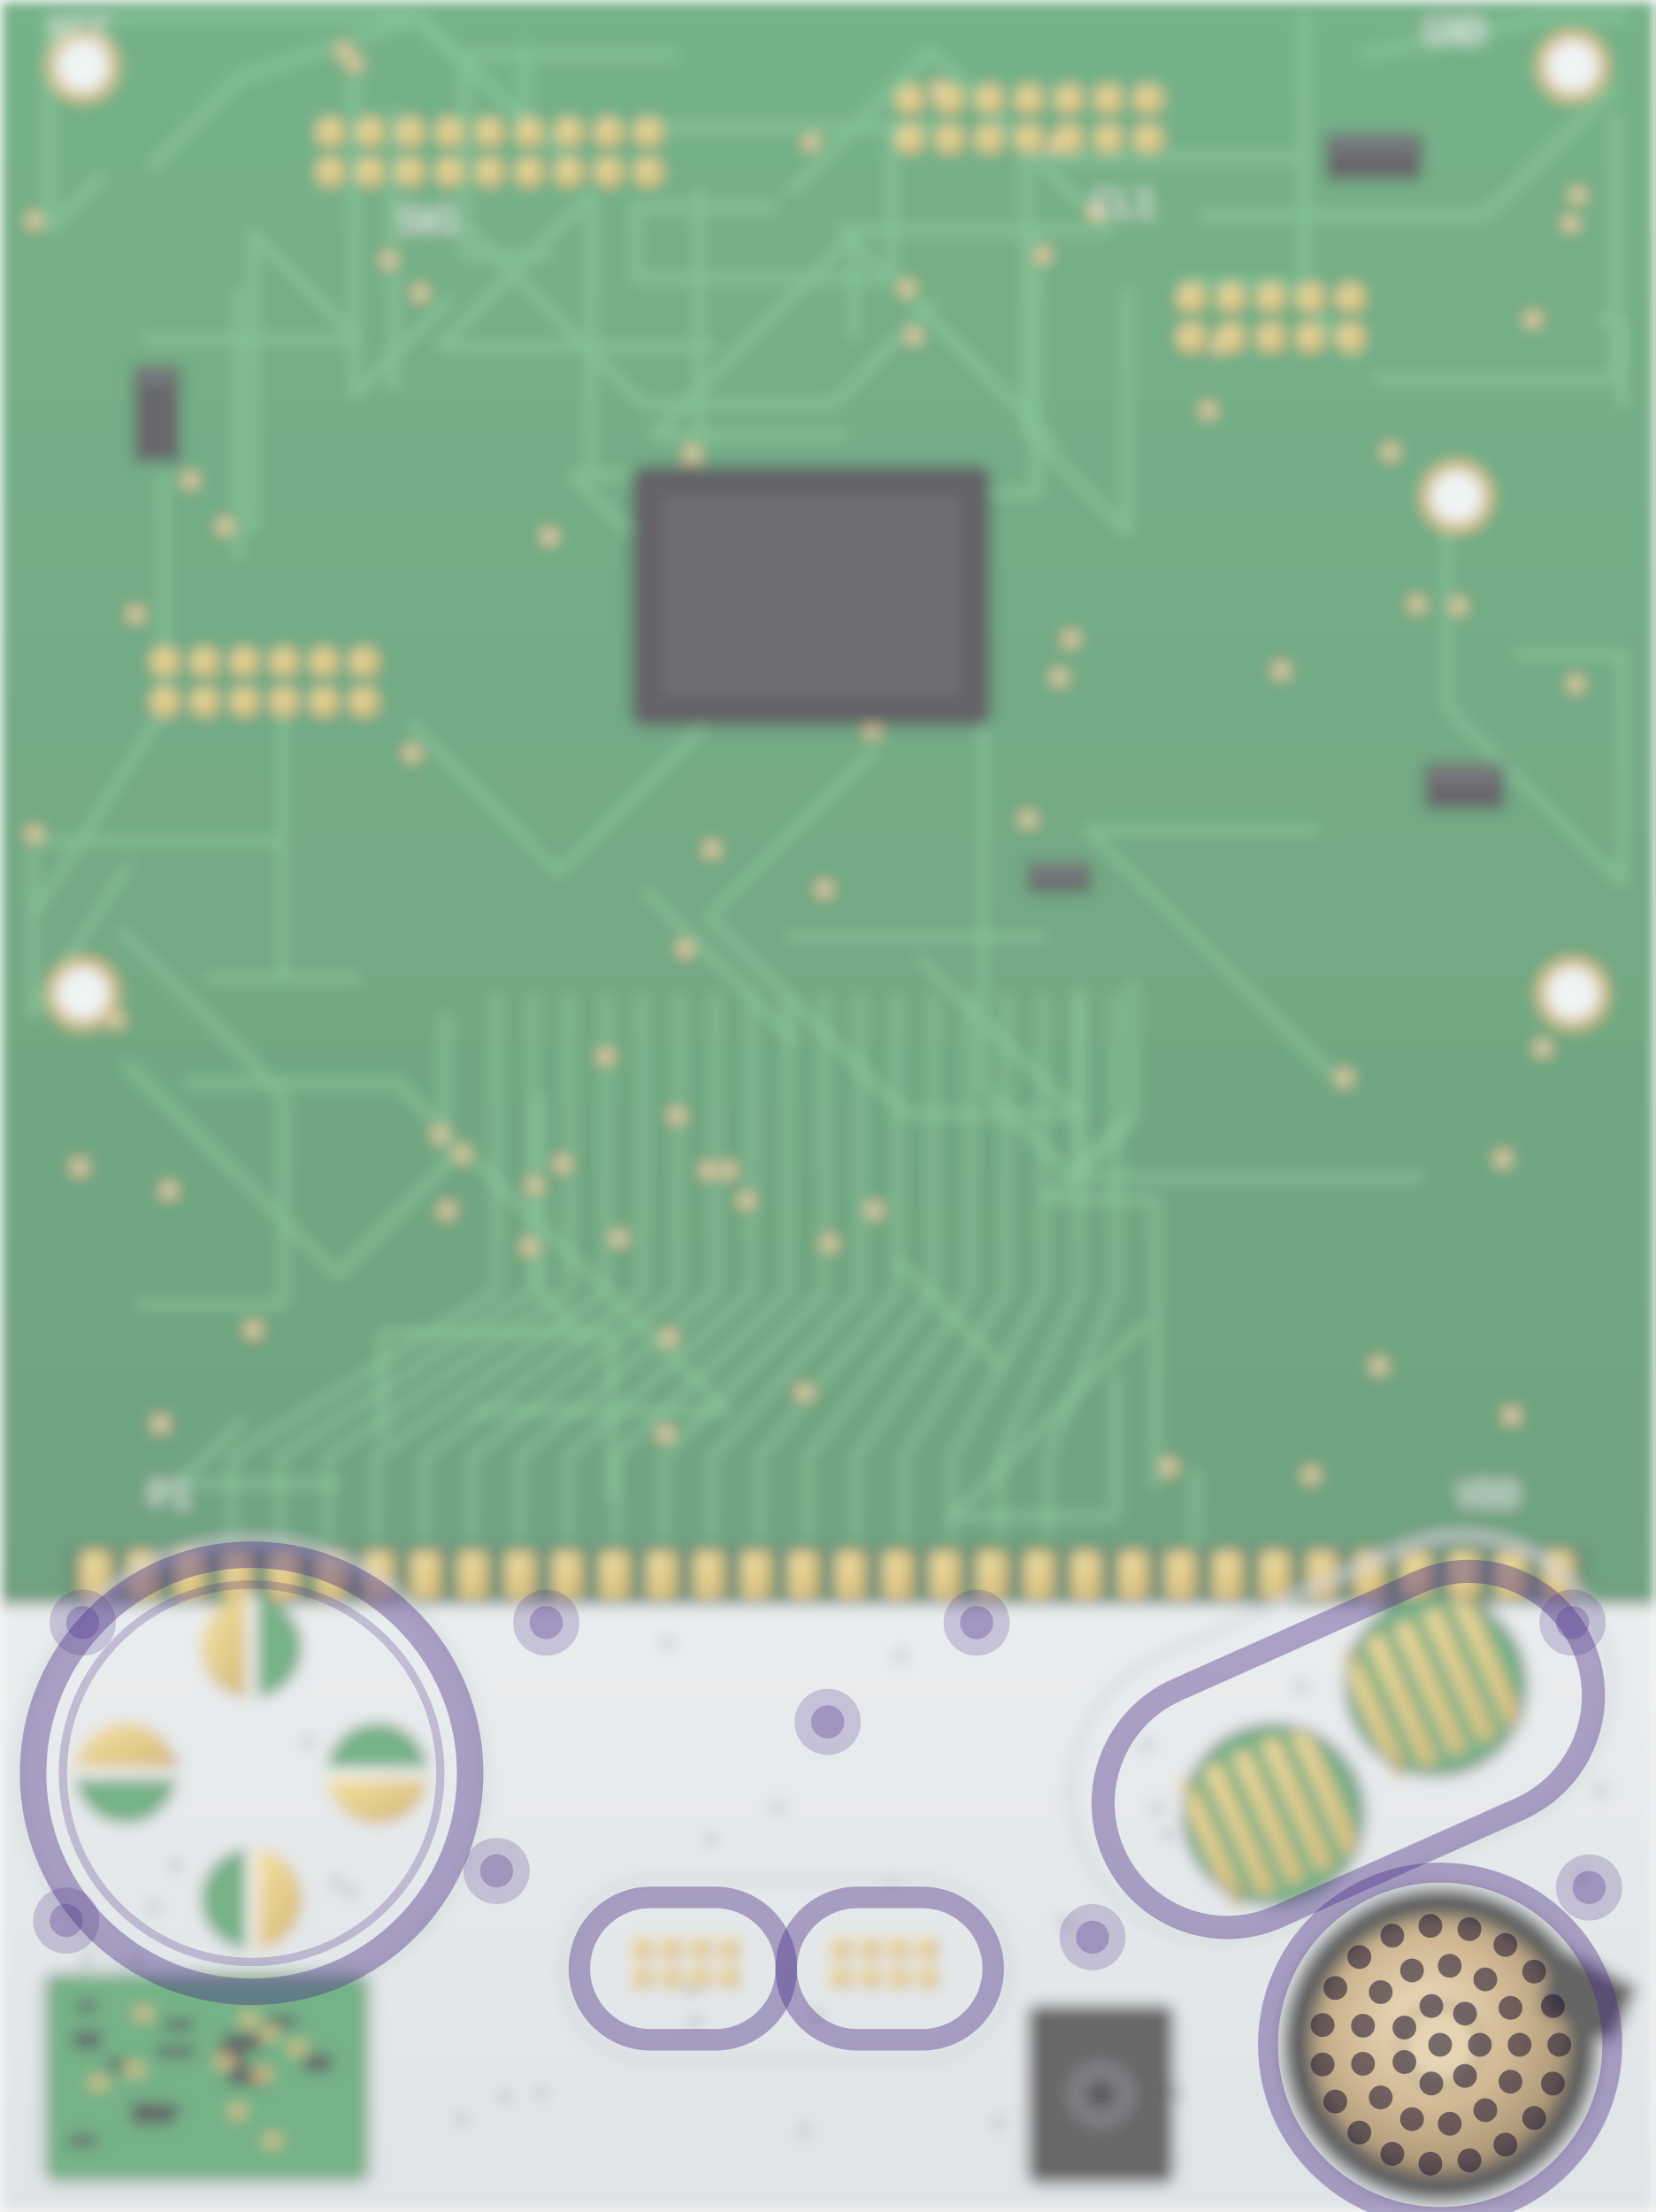
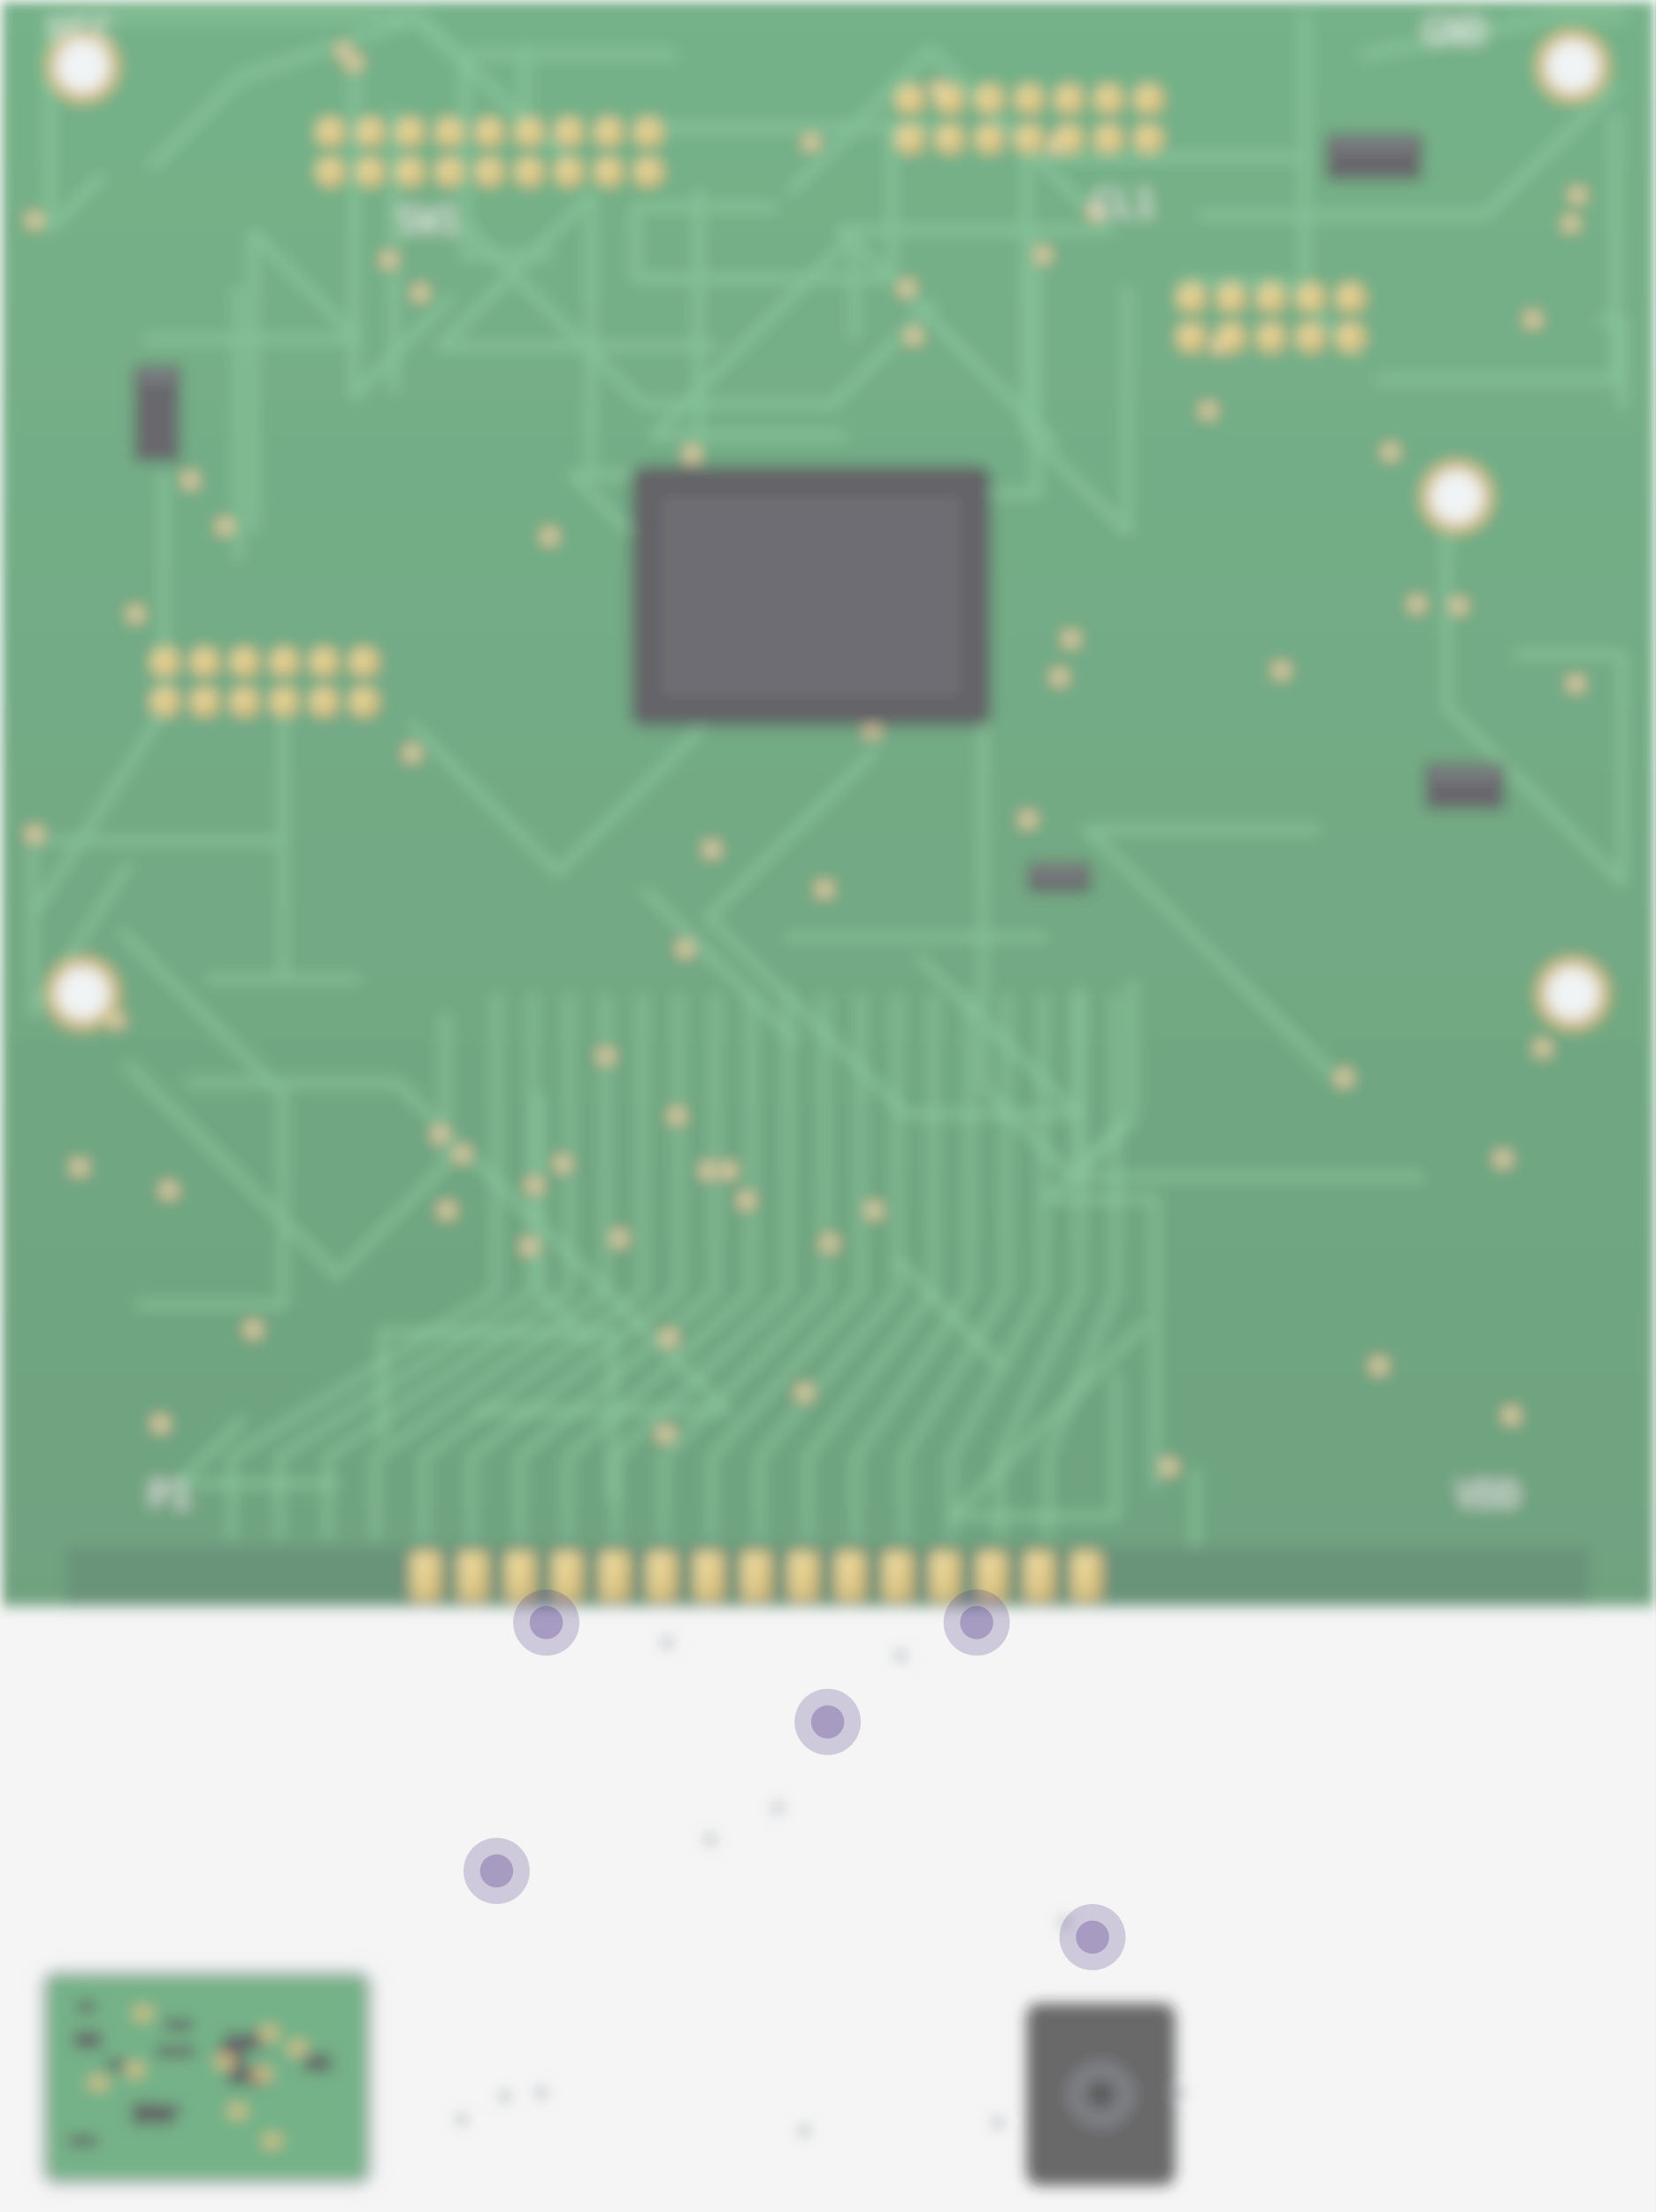
<svg xmlns="http://www.w3.org/2000/svg" viewBox="0 0 100 133.6" preserveAspectRatio="none">
  <defs>
    <linearGradient id="pcb" x1="0" y1="0" x2="0" y2="1">
      <stop offset="0" stop-color="#2f8a4c" />
      <stop offset="1" stop-color="#25723e" />
    </linearGradient>
    <linearGradient id="mem" x1="0" y1="0" x2="0" y2="1">
      <stop offset="0" stop-color="#dfe3e6" />
      <stop offset="1" stop-color="#cfd5d9" />
    </linearGradient>
    <radialGradient id="cone" cx=".45" cy=".42" r=".6">
      <stop offset="0" stop-color="#e9d3a6" />
      <stop offset=".55" stop-color="#b9955c" />
      <stop offset="1" stop-color="#7a5b2c" />
    </radialGradient>
    <linearGradient id="gold" x1="0" y1="0" x2="1" y2="1">
      <stop offset="0" stop-color="#f3d77a" />
      <stop offset="1" stop-color="#b9902b" />
    </linearGradient>
    <filter id="frost" x="-5%" y="-5%" width="110%" height="110%">
      <feGaussianBlur stdDeviation=".42" />
    </filter>
  </defs>
  <g filter="url(#frost)">
    <rect x="0" y="0" width="100" height="97.0" fill="url(#pcb)" />
    <path d="M33.1 15.4 L28.1 15.4 L28.1 3.3 L33.3 3.3 L40.6 3.3 M7.7 52.3 L2.0 61.3 L2.0 61.3 M55.4 13.9 L67.0 13.9 L56.2 3.1 L47.8 11.5 M11.4 65.4 L24.0 65.4 L32.0 73.4 L43.9 85.2 L28.8 85.2 M9.9 28.7 L9.9 42.9 L2.0 55.3 L2.0 55.3 M91.6 39.5 L98.0 39.5 L98.0 53.3 L87.4 42.7 L87.4 32.0 M7.8 64.4 L20.4 77.0 L26.9 70.4 L26.9 61.4 L26.9 66.2 M14.4 24.0 L14.4 29.2 L14.4 17.5 L14.4 33.6 M69.8 89.8 L69.8 72.4 L63.3 72.4 L68.4 67.3 L68.4 59.4 M42.2 34.9 L42.2 17.5 L42.2 34.1 L42.2 24.5 L42.2 11.6 M20.3 89.6 L14.8 89.6 L10.8 89.6 L14.6 85.8 M8.8 20.5 L21.6 20.5 L15.3 14.1 L15.3 32.0 M48.1 29.8 L62.6 29.8 L62.6 14.2 M51.6 20.3 L51.6 14.2 L45.8 19.9 L39.5 26.3 L50.9 26.3 M63.1 56.6 L47.6 56.6 L58.9 56.6 M72.2 90.1 L72.2 94.0 L72.2 94.0 L72.2 88.9 M23.8 19.5 L23.8 6.8 L23.8 23.5 M78.8 9.5 L62.0 9.5 L62.0 26.0 L68.1 32.1 L68.1 17.6 M71.6 17.1 L77.7 17.1 L81.9 21.4 M17.0 50.8 L2.0 50.8 L2.0 60.9 M96.7 19.3 L98.0 19.3 L98.0 24.5 M54.3 76.2 L60.5 82.5 L56.4 78.4 M85.8 71.1 L70.9 71.1 L64.9 71.1 L68.3 67.7 L65.0 71.1 M6.1 10.7 L3.0 13.8 L3.0 1.2 L8.5 1.0 M69.1 80.0 L57.6 91.6 L67.4 91.6 L67.4 83.1 M43.1 20.9 L26.6 20.9 L35.7 11.8 L35.7 28.2 M23.1 86.8 L23.1 80.5 L37.0 80.5 L37.0 90.4 M32.6 66.3 L32.6 78.0 L35.6 81.0 M51.2 7.7 L56.4 7.7 L39.7 7.7 M28.0 13.5 L38.8 24.4 L50.3 24.4 L56.3 18.4 M78.8 18.3 L78.8 1.2 L78.8 1.0 M8.4 78.8 L17.1 78.8 L17.1 66.1 L7.4 56.3 M27.1 18.1 L21.4 23.9 L21.4 12.9 L21.4 4.1 M97.5 5.3 L89.7 13.0 L72.6 13.0 M65.2 59.9 L65.2 71.5 L59.4 65.7 L59.4 58.9 L59.4 41.1 M82.4 3.3 L93.8 1.0 L98.0 1.0 L98.0 1.0 L98.0 1.0 M17.1 41.7 L17.1 59.1 L21.6 59.1 L12.6 59.1 M34.2 9.5 L25.0 1.0 L17.3 1.0 L7.7 1.0 M39.8 28.7 L34.6 28.7 L46.2 40.2 L33.7 52.7 L24.9 43.8 M81.2 65.6 L74.2 58.6 L65.7 50.1 L70.2 50.1 L79.5 50.1 M55.6 57.9 L65.1 67.3 L54.7 67.3 L42.8 55.4 L52.8 45.4 M83.2 22.9 L97.6 22.9 L97.6 7.1 M48.0 62.8 L39.0 53.8 L43.2 58.1 M61.6 13.9 L50.8 13.9 L55.8 18.8 L63.6 26.7 M46.8 12.5 L38.4 12.5 L38.4 16.8 L53.9 16.8 L53.9 7.4 M9.2 10.0 L14.5 4.7 L25.4 1.0 L31.7 7.4 L31.7 3.0" fill="none" stroke="#5fbf7c" stroke-opacity=".55" stroke-width=".45" stroke-linecap="round" stroke-linejoin="round" />
    <path d="M30.0 60 L30.0 78 L14.0 88 L14.0 93.0 M32.2 60 L32.2 78 L16.9 88 L16.9 93.0 M34.4 60 L34.4 78 L19.8 88 L19.8 93.0 M36.6 60 L36.6 78 L22.7 88 L22.7 93.0 M38.8 60 L38.8 78 L25.6 88 L25.6 93.0 M41.0 60 L41.0 78 L28.5 88 L28.5 93.0 M43.2 60 L43.2 78 L31.4 88 L31.4 93.0 M45.4 60 L45.4 78 L34.3 88 L34.3 93.0 M47.6 60 L47.6 78 L37.2 88 L37.2 93.0 M49.8 60 L49.8 78 L40.1 88 L40.1 93.0 M52.0 60 L52.0 78 L43.0 88 L43.0 93.0 M54.2 60 L54.2 78 L45.9 88 L45.9 93.0 M56.4 60 L56.4 78 L48.8 88 L48.8 93.0 M58.6 60 L58.6 78 L51.7 88 L51.7 93.0 M60.8 60 L60.8 78 L54.6 88 L54.6 93.0 M63.0 60 L63.0 78 L57.5 88 L57.5 93.0 M65.2 60 L65.2 78 L60.4 88 L60.4 93.0 M67.4 60 L67.4 78 L63.3 88 L63.3 93.0" fill="none" stroke="#5fbf7c" stroke-opacity=".5" stroke-width=".5" />
    <circle cx="93.2" cy="63.3" r=".55" fill="#d9c27a" stroke="#1d5a32" stroke-width=".2" />
    <circle cx="40.9" cy="67.4" r=".55" fill="#d9c27a" stroke="#1d5a32" stroke-width=".2" />
    <circle cx="42.0" cy="35.8" r=".55" fill="#d9c27a" stroke="#1d5a32" stroke-width=".2" />
    <circle cx="13.6" cy="31.8" r=".55" fill="#d9c27a" stroke="#1d5a32" stroke-width=".2" />
    <circle cx="33.2" cy="32.4" r=".55" fill="#d9c27a" stroke="#1d5a32" stroke-width=".2" />
    <circle cx="40.2" cy="86.6" r=".55" fill="#d9c27a" stroke="#1d5a32" stroke-width=".2" />
    <circle cx="20.8" cy="3.1" r=".55" fill="#d9c27a" stroke="#1d5a32" stroke-width=".2" />
    <circle cx="73.0" cy="24.8" r=".55" fill="#d9c27a" stroke="#1d5a32" stroke-width=".2" />
    <circle cx="8.2" cy="37.1" r=".55" fill="#d9c27a" stroke="#1d5a32" stroke-width=".2" />
    <circle cx="85.5" cy="8.9" r=".55" fill="#d9c27a" stroke="#1d5a32" stroke-width=".2" />
    <circle cx="90.8" cy="70.0" r=".55" fill="#d9c27a" stroke="#1d5a32" stroke-width=".2" />
    <circle cx="84.0" cy="27.3" r=".55" fill="#d9c27a" stroke="#1d5a32" stroke-width=".2" />
    <circle cx="7.0" cy="61.6" r=".55" fill="#d9c27a" stroke="#1d5a32" stroke-width=".2" />
    <circle cx="63.0" cy="15.4" r=".55" fill="#d9c27a" stroke="#1d5a32" stroke-width=".2" />
    <circle cx="95.2" cy="41.3" r=".55" fill="#d9c27a" stroke="#1d5a32" stroke-width=".2" />
    <circle cx="32.3" cy="71.6" r=".55" fill="#d9c27a" stroke="#1d5a32" stroke-width=".2" />
    <circle cx="77.4" cy="40.5" r=".55" fill="#d9c27a" stroke="#1d5a32" stroke-width=".2" />
    <circle cx="4.8" cy="70.5" r=".55" fill="#d9c27a" stroke="#1d5a32" stroke-width=".2" />
    <circle cx="40.4" cy="80.8" r=".55" fill="#d9c27a" stroke="#1d5a32" stroke-width=".2" />
    <circle cx="55.2" cy="20.3" r=".55" fill="#d9c27a" stroke="#1d5a32" stroke-width=".2" />
    <circle cx="9.7" cy="86.0" r=".55" fill="#d9c27a" stroke="#1d5a32" stroke-width=".2" />
    <circle cx="41.4" cy="57.3" r=".55" fill="#d9c27a" stroke="#1d5a32" stroke-width=".2" />
    <circle cx="15.3" cy="80.3" r=".55" fill="#d9c27a" stroke="#1d5a32" stroke-width=".2" />
    <circle cx="48.6" cy="84.1" r=".55" fill="#d9c27a" stroke="#1d5a32" stroke-width=".2" />
    <circle cx="54.8" cy="17.4" r=".55" fill="#d9c27a" stroke="#1d5a32" stroke-width=".2" />
    <circle cx="41.8" cy="27.4" r=".55" fill="#d9c27a" stroke="#1d5a32" stroke-width=".2" />
    <circle cx="26.6" cy="68.5" r=".55" fill="#d9c27a" stroke="#1d5a32" stroke-width=".2" />
    <circle cx="64.7" cy="38.6" r=".55" fill="#d9c27a" stroke="#1d5a32" stroke-width=".2" />
    <circle cx="24.9" cy="45.5" r=".55" fill="#d9c27a" stroke="#1d5a32" stroke-width=".2" />
    <circle cx="66.2" cy="12.8" r=".55" fill="#d9c27a" stroke="#1d5a32" stroke-width=".2" />
    <circle cx="63.7" cy="8.8" r=".55" fill="#d9c27a" stroke="#1d5a32" stroke-width=".2" />
    <circle cx="50.1" cy="75.1" r=".55" fill="#d9c27a" stroke="#1d5a32" stroke-width=".2" />
    <circle cx="54.8" cy="42.8" r=".55" fill="#d9c27a" stroke="#1d5a32" stroke-width=".2" />
    <circle cx="34.0" cy="70.3" r=".55" fill="#d9c27a" stroke="#1d5a32" stroke-width=".2" />
    <circle cx="43.0" cy="51.3" r=".55" fill="#d9c27a" stroke="#1d5a32" stroke-width=".2" />
    <circle cx="25.4" cy="17.7" r=".55" fill="#d9c27a" stroke="#1d5a32" stroke-width=".2" />
    <circle cx="55.4" cy="30.7" r=".55" fill="#d9c27a" stroke="#1d5a32" stroke-width=".2" />
    <circle cx="37.4" cy="74.8" r=".55" fill="#d9c27a" stroke="#1d5a32" stroke-width=".2" />
    <circle cx="21.4" cy="3.8" r=".55" fill="#d9c27a" stroke="#1d5a32" stroke-width=".2" />
    <circle cx="85.6" cy="36.5" r=".55" fill="#d9c27a" stroke="#1d5a32" stroke-width=".2" />
    <circle cx="73.6" cy="20.9" r=".55" fill="#d9c27a" stroke="#1d5a32" stroke-width=".2" />
    <circle cx="27.9" cy="69.7" r=".55" fill="#d9c27a" stroke="#1d5a32" stroke-width=".2" />
    <circle cx="49.8" cy="53.7" r=".55" fill="#d9c27a" stroke="#1d5a32" stroke-width=".2" />
    <circle cx="36.6" cy="63.8" r=".55" fill="#d9c27a" stroke="#1d5a32" stroke-width=".2" />
    <circle cx="52.8" cy="73.1" r=".55" fill="#d9c27a" stroke="#1d5a32" stroke-width=".2" />
    <circle cx="83.5" cy="10.3" r=".55" fill="#d9c27a" stroke="#1d5a32" stroke-width=".2" />
    <circle cx="88.1" cy="36.6" r=".55" fill="#d9c27a" stroke="#1d5a32" stroke-width=".2" />
    <circle cx="64.0" cy="40.9" r=".55" fill="#d9c27a" stroke="#1d5a32" stroke-width=".2" />
    <circle cx="32.0" cy="75.3" r=".55" fill="#d9c27a" stroke="#1d5a32" stroke-width=".2" />
    <circle cx="94.9" cy="13.5" r=".55" fill="#d9c27a" stroke="#1d5a32" stroke-width=".2" />
    <circle cx="42.8" cy="70.7" r=".55" fill="#d9c27a" stroke="#1d5a32" stroke-width=".2" />
-     <circle cx="79.2" cy="89.1" r=".55" fill="#d9c27a" stroke="#1d5a32" stroke-width=".2" />
    <circle cx="49.0" cy="8.6" r=".55" fill="#d9c27a" stroke="#1d5a32" stroke-width=".2" />
    <circle cx="91.3" cy="85.5" r=".55" fill="#d9c27a" stroke="#1d5a32" stroke-width=".2" />
    <circle cx="52.7" cy="44.1" r=".55" fill="#d9c27a" stroke="#1d5a32" stroke-width=".2" />
    <circle cx="45.1" cy="72.5" r=".55" fill="#d9c27a" stroke="#1d5a32" stroke-width=".2" />
    <circle cx="23.5" cy="15.7" r=".55" fill="#d9c27a" stroke="#1d5a32" stroke-width=".2" />
    <circle cx="95.3" cy="11.8" r=".55" fill="#d9c27a" stroke="#1d5a32" stroke-width=".2" />
    <circle cx="81.2" cy="65.1" r=".55" fill="#d9c27a" stroke="#1d5a32" stroke-width=".2" />
    <circle cx="83.3" cy="82.5" r=".55" fill="#d9c27a" stroke="#1d5a32" stroke-width=".2" />
    <circle cx="10.2" cy="71.9" r=".55" fill="#d9c27a" stroke="#1d5a32" stroke-width=".2" />
    <circle cx="2.1" cy="13.3" r=".55" fill="#d9c27a" stroke="#1d5a32" stroke-width=".2" />
    <circle cx="56.7" cy="5.4" r=".55" fill="#d9c27a" stroke="#1d5a32" stroke-width=".2" />
    <circle cx="70.6" cy="88.6" r=".55" fill="#d9c27a" stroke="#1d5a32" stroke-width=".2" />
    <circle cx="62.1" cy="49.5" r=".55" fill="#d9c27a" stroke="#1d5a32" stroke-width=".2" />
    <circle cx="44.0" cy="70.7" r=".55" fill="#d9c27a" stroke="#1d5a32" stroke-width=".2" />
    <circle cx="11.5" cy="29.0" r=".55" fill="#d9c27a" stroke="#1d5a32" stroke-width=".2" />
    <circle cx="92.6" cy="19.3" r=".55" fill="#d9c27a" stroke="#1d5a32" stroke-width=".2" />
    <circle cx="27.0" cy="73.1" r=".55" fill="#d9c27a" stroke="#1d5a32" stroke-width=".2" />
    <circle cx="2.1" cy="50.4" r=".55" fill="#d9c27a" stroke="#1d5a32" stroke-width=".2" />
    <circle cx="5" cy="4" r="1.8" fill="#e8eef0" stroke="#c8a64a" stroke-width=".6" />
    <circle cx="95" cy="4" r="1.8" fill="#e8eef0" stroke="#c8a64a" stroke-width=".6" />
    <circle cx="5" cy="60" r="1.8" fill="#e8eef0" stroke="#c8a64a" stroke-width=".6" />
    <circle cx="95" cy="60" r="1.8" fill="#e8eef0" stroke="#c8a64a" stroke-width=".6" />
    <circle cx="88" cy="30" r="1.8" fill="#e8eef0" stroke="#c8a64a" stroke-width=".6" />
    <circle cx="20.0" cy="8" r=".8" fill="url(#gold)" />
    <circle cx="20.0" cy="10.4" r=".8" fill="url(#gold)" />
    <circle cx="22.4" cy="8" r=".8" fill="url(#gold)" />
    <circle cx="22.4" cy="10.4" r=".8" fill="url(#gold)" />
    <circle cx="24.8" cy="8" r=".8" fill="url(#gold)" />
    <circle cx="24.8" cy="10.4" r=".8" fill="url(#gold)" />
    <circle cx="27.2" cy="8" r=".8" fill="url(#gold)" />
    <circle cx="27.2" cy="10.4" r=".8" fill="url(#gold)" />
    <circle cx="29.6" cy="8" r=".8" fill="url(#gold)" />
    <circle cx="29.6" cy="10.4" r=".8" fill="url(#gold)" />
    <circle cx="32.0" cy="8" r=".8" fill="url(#gold)" />
    <circle cx="32.0" cy="10.4" r=".8" fill="url(#gold)" />
    <circle cx="34.4" cy="8" r=".8" fill="url(#gold)" />
    <circle cx="34.4" cy="10.4" r=".8" fill="url(#gold)" />
    <circle cx="36.8" cy="8" r=".8" fill="url(#gold)" />
    <circle cx="36.8" cy="10.4" r=".8" fill="url(#gold)" />
    <circle cx="39.2" cy="8" r=".8" fill="url(#gold)" />
    <circle cx="39.2" cy="10.4" r=".8" fill="url(#gold)" />
    <circle cx="55.0" cy="6" r=".8" fill="url(#gold)" />
    <circle cx="55.0" cy="8.4" r=".8" fill="url(#gold)" />
    <circle cx="57.4" cy="6" r=".8" fill="url(#gold)" />
    <circle cx="57.4" cy="8.4" r=".8" fill="url(#gold)" />
    <circle cx="59.8" cy="6" r=".8" fill="url(#gold)" />
    <circle cx="59.8" cy="8.4" r=".8" fill="url(#gold)" />
    <circle cx="62.2" cy="6" r=".8" fill="url(#gold)" />
    <circle cx="62.2" cy="8.4" r=".8" fill="url(#gold)" />
    <circle cx="64.6" cy="6" r=".8" fill="url(#gold)" />
    <circle cx="64.6" cy="8.4" r=".8" fill="url(#gold)" />
    <circle cx="67.0" cy="6" r=".8" fill="url(#gold)" />
    <circle cx="67.0" cy="8.4" r=".8" fill="url(#gold)" />
    <circle cx="69.4" cy="6" r=".8" fill="url(#gold)" />
    <circle cx="69.4" cy="8.4" r=".8" fill="url(#gold)" />
    <circle cx="72.0" cy="18" r=".8" fill="url(#gold)" />
    <circle cx="72.0" cy="20.4" r=".8" fill="url(#gold)" />
    <circle cx="74.4" cy="18" r=".8" fill="url(#gold)" />
    <circle cx="74.4" cy="20.4" r=".8" fill="url(#gold)" />
    <circle cx="76.8" cy="18" r=".8" fill="url(#gold)" />
    <circle cx="76.8" cy="20.4" r=".8" fill="url(#gold)" />
    <circle cx="79.2" cy="18" r=".8" fill="url(#gold)" />
    <circle cx="79.2" cy="20.4" r=".8" fill="url(#gold)" />
    <circle cx="81.6" cy="18" r=".8" fill="url(#gold)" />
    <circle cx="81.6" cy="20.4" r=".8" fill="url(#gold)" />
    <circle cx="10.0" cy="40" r=".8" fill="url(#gold)" />
    <circle cx="10.0" cy="42.4" r=".8" fill="url(#gold)" />
    <circle cx="12.4" cy="40" r=".8" fill="url(#gold)" />
    <circle cx="12.4" cy="42.4" r=".8" fill="url(#gold)" />
    <circle cx="14.8" cy="40" r=".8" fill="url(#gold)" />
    <circle cx="14.8" cy="42.4" r=".8" fill="url(#gold)" />
    <circle cx="17.2" cy="40" r=".8" fill="url(#gold)" />
    <circle cx="17.2" cy="42.4" r=".8" fill="url(#gold)" />
    <circle cx="19.6" cy="40" r=".8" fill="url(#gold)" />
    <circle cx="19.6" cy="42.4" r=".8" fill="url(#gold)" />
    <circle cx="22.0" cy="40" r=".8" fill="url(#gold)" />
    <circle cx="22.0" cy="42.4" r=".8" fill="url(#gold)" />
    <rect x="38" y="28" width="22" height="16" rx="1" fill="#17181c" />
    <rect x="40" y="30" width="18" height="12" rx=".5" fill="#22242a" />
    <rect x="80" y="8" width="6" height="3" rx=".4" fill="#1b1c20" />
    <rect x="80.4" y="8.4" width="5.2" height=".6" fill="#3a3c44" />
    <rect x="8" y="22" width="3" height="6" rx=".4" fill="#1b1c20" />
    <rect x="8.4" y="22.4" width="2.2" height=".6" fill="#3a3c44" />
    <rect x="86" y="46" width="5" height="3" rx=".4" fill="#1b1c20" />
    <rect x="86.4" y="46.4" width="4.2" height=".6" fill="#3a3c44" />
    <rect x="62" y="52" width="4" height="2" rx=".4" fill="#1b1c20" />
    <rect x="62.4" y="52.4" width="3.2" height=".6" fill="#3a3c44" />
    <text x="3" y="2.6" font-family="monospace" font-size="2.1" fill="#ecf4ee" fill-opacity=".85">VCC</text>
    <text x="86" y="2.6" font-family="monospace" font-size="2.1" fill="#ecf4ee" fill-opacity=".85">GND</text>
    <text x="9" y="91" font-family="monospace" font-size="2.1" fill="#ecf4ee" fill-opacity=".85">P1</text>
    <text x="88" y="91" font-family="monospace" font-size="2.1" fill="#ecf4ee" fill-opacity=".85">VDD</text>
    <text x="66" y="13" font-family="monospace" font-size="2.1" fill="#ecf4ee" fill-opacity=".85">CL1</text>
    <text x="24" y="14" font-family="monospace" font-size="2.1" fill="#ecf4ee" fill-opacity=".85">SW1</text>
    <rect x="4" y="93.4" width="92" height="3.6" fill="#1f5c35" />
-     <rect x="5.00" y="93.8" width="1.6" height="2.8" rx=".3" fill="url(#gold)" />
-     <rect x="7.85" y="93.8" width="1.6" height="2.8" rx=".3" fill="url(#gold)" />
-     <rect x="10.70" y="93.8" width="1.6" height="2.8" rx=".3" fill="url(#gold)" />
-     <rect x="13.55" y="93.8" width="1.6" height="2.8" rx=".3" fill="url(#gold)" />
-     <rect x="16.40" y="93.8" width="1.6" height="2.8" rx=".3" fill="url(#gold)" />
-     <rect x="19.25" y="93.8" width="1.6" height="2.8" rx=".3" fill="url(#gold)" />
-     <rect x="22.10" y="93.8" width="1.6" height="2.8" rx=".3" fill="url(#gold)" />
    <rect x="24.95" y="93.8" width="1.6" height="2.8" rx=".3" fill="url(#gold)" />
    <rect x="27.80" y="93.8" width="1.6" height="2.8" rx=".3" fill="url(#gold)" />
    <rect x="30.65" y="93.8" width="1.6" height="2.8" rx=".3" fill="url(#gold)" />
    <rect x="33.50" y="93.8" width="1.6" height="2.8" rx=".3" fill="url(#gold)" />
    <rect x="36.35" y="93.8" width="1.6" height="2.8" rx=".3" fill="url(#gold)" />
    <rect x="39.20" y="93.8" width="1.6" height="2.8" rx=".3" fill="url(#gold)" />
    <rect x="42.05" y="93.8" width="1.6" height="2.8" rx=".3" fill="url(#gold)" />
    <rect x="44.90" y="93.8" width="1.6" height="2.8" rx=".3" fill="url(#gold)" />
    <rect x="47.75" y="93.8" width="1.6" height="2.8" rx=".3" fill="url(#gold)" />
    <rect x="50.60" y="93.8" width="1.6" height="2.8" rx=".3" fill="url(#gold)" />
    <rect x="53.45" y="93.8" width="1.6" height="2.8" rx=".3" fill="url(#gold)" />
    <rect x="56.30" y="93.8" width="1.6" height="2.8" rx=".3" fill="url(#gold)" />
    <rect x="59.15" y="93.8" width="1.6" height="2.8" rx=".3" fill="url(#gold)" />
    <rect x="62.00" y="93.8" width="1.6" height="2.8" rx=".3" fill="url(#gold)" />
    <rect x="64.85" y="93.8" width="1.6" height="2.8" rx=".3" fill="url(#gold)" />
-     <rect x="67.70" y="93.8" width="1.6" height="2.8" rx=".3" fill="url(#gold)" />
-     <rect x="70.55" y="93.8" width="1.6" height="2.8" rx=".3" fill="url(#gold)" />
-     <rect x="73.40" y="93.8" width="1.6" height="2.8" rx=".3" fill="url(#gold)" />
-     <rect x="76.25" y="93.8" width="1.6" height="2.8" rx=".3" fill="url(#gold)" />
-     <rect x="79.10" y="93.8" width="1.6" height="2.8" rx=".3" fill="url(#gold)" />
-     <rect x="81.95" y="93.8" width="1.6" height="2.8" rx=".3" fill="url(#gold)" />
-     <rect x="84.80" y="93.8" width="1.6" height="2.8" rx=".3" fill="url(#gold)" />
-     <rect x="87.65" y="93.8" width="1.6" height="2.8" rx=".3" fill="url(#gold)" />
-     <rect x="90.50" y="93.8" width="1.6" height="2.8" rx=".3" fill="url(#gold)" />
-     <rect x="93.35" y="93.8" width="1.6" height="2.8" rx=".3" fill="url(#gold)" />
-     <rect x="0" y="97.0" width="100" height="36.6" fill="url(#mem)" />
-     <circle cx="96.7" cy="108.1" r=".35" fill="#8f979e" />
    <circle cx="32.7" cy="126.4" r=".35" fill="#8f979e" />
-     <circle cx="25.8" cy="116.2" r=".35" fill="#8f979e" />
    <circle cx="54.4" cy="100.0" r=".35" fill="#8f979e" />
-     <circle cx="41.7" cy="120.2" r=".35" fill="#8f979e" />
-     <circle cx="8.2" cy="105.3" r=".35" fill="#8f979e" />
-     <circle cx="86.2" cy="120.1" r=".35" fill="#8f979e" />
-     <circle cx="10.6" cy="106.4" r=".35" fill="#8f979e" />
    <circle cx="42.9" cy="111.1" r=".35" fill="#8f979e" />
-     <circle cx="49.3" cy="121.7" r=".35" fill="#8f979e" />
-     <circle cx="70.5" cy="110.8" r=".35" fill="#8f979e" />
    <circle cx="40.3" cy="99.2" r=".35" fill="#8f979e" />
    <circle cx="30.5" cy="126.6" r=".35" fill="#8f979e" />
-     <circle cx="9.3" cy="115.2" r=".35" fill="#8f979e" />
    <circle cx="21.8" cy="124.0" r=".35" fill="#8f979e" />
-     <circle cx="21.2" cy="114.2" r=".35" fill="#8f979e" />
    <circle cx="27.9" cy="128.0" r=".35" fill="#8f979e" />
-     <circle cx="13.2" cy="119.3" r=".35" fill="#8f979e" />
    <circle cx="60.3" cy="128.2" r=".35" fill="#8f979e" />
    <circle cx="48.6" cy="128.7" r=".35" fill="#8f979e" />
-     <circle cx="8.3" cy="118.4" r=".35" fill="#8f979e" />
-     <circle cx="89.7" cy="100.8" r=".35" fill="#8f979e" />
-     <circle cx="5.2" cy="118.4" r=".35" fill="#8f979e" />
-     <circle cx="42.0" cy="122.1" r=".35" fill="#8f979e" />
-     <circle cx="20.3" cy="113.7" r=".35" fill="#8f979e" />
-     <circle cx="69.9" cy="109.2" r=".35" fill="#8f979e" />
-     <circle cx="13.6" cy="101.6" r=".35" fill="#8f979e" />
-     <circle cx="18.6" cy="105.2" r=".35" fill="#8f979e" />
    <circle cx="64.3" cy="116.1" r=".35" fill="#8f979e" />
    <circle cx="47.0" cy="109.2" r=".35" fill="#8f979e" />
    <circle cx="71.2" cy="126.4" r=".35" fill="#8f979e" />
-     <circle cx="95.6" cy="113.4" r=".35" fill="#8f979e" />
-     <circle cx="13.2" cy="101.6" r=".35" fill="#8f979e" />
-     <circle cx="10.6" cy="112.7" r=".35" fill="#8f979e" />
-     <circle cx="86.2" cy="117.3" r=".35" fill="#8f979e" />
-     <circle cx="74.3" cy="111.4" r=".35" fill="#8f979e" />
-     <circle cx="75.3" cy="109.1" r=".35" fill="#8f979e" />
-     <circle cx="78.6" cy="101.9" r=".35" fill="#8f979e" />
-     <circle cx="69.3" cy="105.4" r=".35" fill="#8f979e" />
-     <circle cx="53.9" cy="113.6" r=".35" fill="#8f979e" />
-     <g fill="none" stroke="#b7bec4" stroke-width=".35">
-       <circle cx="15.2" cy="107.1" r="14" />
-       <rect x="64" y="96" width="34" height="18" rx="9" transform="rotate(-24 81 105)" />
-       <rect x="34" y="113.5" width="27" height="11" rx="5.5" />
-     </g>
-     <circle cx="15.2" cy="99.5" r="3.1" fill="#2e8a4b" />
-     <path d="M15.20 102.60 A3.1 3.1 0 0 1 15.20 96.40 Z" fill="url(#gold)" />
-     <line x1="15.20" y1="102.60" x2="15.20" y2="96.40" stroke="#eef1f3" stroke-width=".5" />
-     <circle cx="15.2" cy="114.7" r="3.1" fill="#2e8a4b" />
-     <path d="M15.20 111.60 A3.1 3.1 0 0 1 15.20 117.80 Z" fill="url(#gold)" />
-     <line x1="15.20" y1="111.60" x2="15.20" y2="117.80" stroke="#eef1f3" stroke-width=".5" />
-     <circle cx="7.6" cy="107.1" r="3.1" fill="#2e8a4b" />
-     <path d="M4.50 107.10 A3.1 3.1 0 0 1 10.70 107.10 Z" fill="url(#gold)" />
-     <line x1="4.50" y1="107.10" x2="10.70" y2="107.10" stroke="#eef1f3" stroke-width=".5" />
-     <circle cx="22.8" cy="107.1" r="3.1" fill="#2e8a4b" />
-     <path d="M25.90 107.10 A3.1 3.1 0 0 1 19.70 107.10 Z" fill="url(#gold)" />
-     <line x1="25.90" y1="107.10" x2="19.70" y2="107.10" stroke="#eef1f3" stroke-width=".5" />
-     <circle cx="86.75" cy="101.8" r="5.4" fill="#2e8a4b" />
-     <rect x="82.15" y="97.6" width=".95" height="8.4" fill="url(#gold)" transform="rotate(-24 86.75 101.8)" />
-     <rect x="84.05" y="97.6" width=".95" height="8.4" fill="url(#gold)" transform="rotate(-24 86.75 101.8)" />
-     <rect x="85.95" y="97.6" width=".95" height="8.4" fill="url(#gold)" transform="rotate(-24 86.75 101.8)" />
-     <rect x="87.85" y="97.6" width=".95" height="8.4" fill="url(#gold)" transform="rotate(-24 86.75 101.8)" />
-     <rect x="89.75" y="97.6" width=".95" height="8.4" fill="url(#gold)" transform="rotate(-24 86.75 101.8)" />
-     <circle cx="86.75" cy="101.8" r="5.4" fill="none" stroke="#1f5c35" stroke-width=".35" />
-     <circle cx="76.95" cy="109.6" r="5.4" fill="#2e8a4b" />
-     <rect x="72.35" y="105.4" width=".95" height="8.4" fill="url(#gold)" transform="rotate(-24 76.95 109.6)" />
-     <rect x="74.25" y="105.4" width=".95" height="8.4" fill="url(#gold)" transform="rotate(-24 76.95 109.6)" />
-     <rect x="76.15" y="105.4" width=".95" height="8.4" fill="url(#gold)" transform="rotate(-24 76.95 109.6)" />
-     <rect x="78.05" y="105.4" width=".95" height="8.4" fill="url(#gold)" transform="rotate(-24 76.95 109.6)" />
-     <rect x="79.95" y="105.4" width=".95" height="8.4" fill="url(#gold)" transform="rotate(-24 76.95 109.6)" />
-     <circle cx="76.95" cy="109.6" r="5.4" fill="none" stroke="#1f5c35" stroke-width=".35" />
-     <rect x="38.10" y="117.00" width="1.35" height="1.35" fill="url(#gold)" />
-     <rect x="38.10" y="118.75" width="1.35" height="1.35" fill="url(#gold)" />
-     <rect x="39.85" y="117.00" width="1.35" height="1.35" fill="url(#gold)" />
-     <rect x="39.85" y="118.75" width="1.35" height="1.35" fill="url(#gold)" />
-     <rect x="41.60" y="117.00" width="1.35" height="1.35" fill="url(#gold)" />
-     <rect x="41.60" y="118.75" width="1.35" height="1.35" fill="url(#gold)" />
-     <rect x="43.35" y="117.00" width="1.35" height="1.35" fill="url(#gold)" />
-     <rect x="43.35" y="118.75" width="1.35" height="1.35" fill="url(#gold)" />
-     <rect x="50.10" y="117.00" width="1.35" height="1.35" fill="url(#gold)" />
-     <rect x="50.10" y="118.75" width="1.35" height="1.35" fill="url(#gold)" />
-     <rect x="51.85" y="117.00" width="1.35" height="1.35" fill="url(#gold)" />
-     <rect x="51.85" y="118.75" width="1.35" height="1.35" fill="url(#gold)" />
-     <rect x="53.60" y="117.00" width="1.35" height="1.35" fill="url(#gold)" />
-     <rect x="53.60" y="118.75" width="1.35" height="1.35" fill="url(#gold)" />
-     <rect x="55.35" y="117.00" width="1.35" height="1.35" fill="url(#gold)" />
-     <rect x="55.35" y="118.75" width="1.35" height="1.35" fill="url(#gold)" />
+     <g fill="none" stroke="#b7bec4" stroke-width=".35" />
    <rect x="2.5" y="119" width="20" height="13" rx="1" fill="#2f8a4c" stroke="#bfc6cb" stroke-width=".4" />
    <rect x="8.8" y="127.1" width="1.8" height="0.8" fill="#16171a" />
    <rect x="13.5" y="122.7" width="2.4" height="1.2" fill="#16171a" />
    <rect x="4.6" y="120.8" width="1.2" height="0.8" fill="#16171a" />
    <rect x="7.9" y="127.2" width="2.4" height="1.2" fill="#16171a" />
    <rect x="9.4" y="123.5" width="2.4" height="0.8" fill="#16171a" />
    <rect x="7.9" y="126.9" width="1.8" height="1.2" fill="#16171a" />
    <rect x="8.5" y="127.0" width="2.4" height="0.8" fill="#16171a" />
    <rect x="4.4" y="122.6" width="1.8" height="1.2" fill="#16171a" />
    <rect x="18.3" y="124.0" width="1.8" height="1.2" fill="#16171a" />
-     <rect x="16.2" y="121.7" width="1.8" height="0.8" fill="#16171a" />
    <rect x="4.1" y="128.9" width="1.8" height="0.8" fill="#16171a" />
    <rect x="13.1" y="123.5" width="1.8" height="1.2" fill="#16171a" />
    <rect x="9.4" y="127.5" width="1.2" height="0.8" fill="#16171a" />
    <rect x="9.9" y="121.9" width="1.8" height="0.8" fill="#16171a" />
    <rect x="13.7" y="124.8" width="2.4" height="1.2" fill="#16171a" />
    <rect x="6.4" y="124.3" width="1.2" height="0.8" fill="#16171a" />
    <rect x="8.2" y="121.3" width=".9" height=".6" fill="#c9a64a" />
    <rect x="5.5" y="125.5" width=".9" height=".6" fill="#c9a64a" />
    <rect x="15.4" y="125.0" width=".9" height=".6" fill="#c9a64a" />
    <rect x="7.7" y="124.7" width=".9" height=".6" fill="#c9a64a" />
    <rect x="13.9" y="127.2" width=".9" height=".6" fill="#c9a64a" />
    <rect x="16.0" y="129.0" width=".9" height=".6" fill="#c9a64a" />
-     <rect x="14.6" y="121.7" width=".9" height=".6" fill="#c9a64a" />
    <rect x="17.5" y="123.4" width=".9" height=".6" fill="#c9a64a" />
    <rect x="13.1" y="124.2" width=".9" height=".6" fill="#c9a64a" />
    <rect x="15.8" y="122.5" width=".9" height=".6" fill="#c9a64a" />
    <rect x="62" y="121" width="9" height="11" rx=".8" fill="#1a1b1f" />
    <circle cx="66.5" cy="126.5" r="2" fill="#3a3c44" />
    <circle cx="66.5" cy="126.5" r="1" fill="#0d0d10" />
-     <circle cx="87" cy="123.5" r="9.6" fill="#141418" />
-     <circle cx="87" cy="123.5" r="7.6" fill="url(#cone)" />
-     <circle cx="87" cy="123.5" r="2.4" fill="#d8bf8a" stroke="#8a6a35" stroke-width=".4" />
-     <path d="M93.5 117 L99 120 L97.5 123.5 L93 121.5 Z" fill="#141418" />
  </g>
  <rect x="0" y="0" width="100" height="133.6" fill="#ffffff" fill-opacity=".34" />
-   <g fill="none" stroke="#4a2f86" stroke-opacity=".4">
-     <circle cx="15.2" cy="107.1" r="13.2" stroke-width="1.6" />
-     <circle cx="15.2" cy="107.1" r="11.4" stroke-width=".5" stroke-opacity=".25" />
-     <rect x="66" y="98" width="31" height="15" rx="7.5" transform="rotate(-24 81.85 105.7)" stroke-width="1.4" />
-     <rect x="35" y="114.6" width="12.5" height="8.6" rx="4.3" stroke-width="1.3" />
-     <rect x="47.5" y="114.6" width="12.5" height="8.6" rx="4.3" stroke-width="1.3" />
-   </g>
-   <circle cx="5" cy="98" r="2" fill="#4a2f86" fill-opacity=".22" />
-   <circle cx="5" cy="98" r="1" fill="#4a2f86" fill-opacity=".3" />
+   <g fill="none" stroke="#4a2f86" stroke-opacity=".4" />
  <circle cx="33" cy="98" r="2" fill="#4a2f86" fill-opacity=".22" />
  <circle cx="33" cy="98" r="1" fill="#4a2f86" fill-opacity=".3" />
  <circle cx="59" cy="98" r="2" fill="#4a2f86" fill-opacity=".22" />
  <circle cx="59" cy="98" r="1" fill="#4a2f86" fill-opacity=".3" />
-   <circle cx="95" cy="98" r="2" fill="#4a2f86" fill-opacity=".22" />
-   <circle cx="95" cy="98" r="1" fill="#4a2f86" fill-opacity=".3" />
  <circle cx="30" cy="113" r="2" fill="#4a2f86" fill-opacity=".22" />
  <circle cx="30" cy="113" r="1" fill="#4a2f86" fill-opacity=".3" />
  <circle cx="66" cy="117" r="2" fill="#4a2f86" fill-opacity=".22" />
  <circle cx="66" cy="117" r="1" fill="#4a2f86" fill-opacity=".3" />
-   <circle cx="4" cy="116" r="2" fill="#4a2f86" fill-opacity=".22" />
-   <circle cx="4" cy="116" r="1" fill="#4a2f86" fill-opacity=".3" />
-   <circle cx="96" cy="114" r="2" fill="#4a2f86" fill-opacity=".22" />
-   <circle cx="96" cy="114" r="1" fill="#4a2f86" fill-opacity=".3" />
  <circle cx="50" cy="104" r="2" fill="#4a2f86" fill-opacity=".22" />
  <circle cx="50" cy="104" r="1" fill="#4a2f86" fill-opacity=".3" />
-   <circle cx="87" cy="123.5" r="10.4" fill="none" stroke="#4a2f86" stroke-opacity=".4" stroke-width="1.2" />
-   <circle cx="87.00" cy="123.50" r=".72" fill="#1d1430" fill-opacity=".55" />
-   <circle cx="89.40" cy="123.50" r=".72" fill="#1d1430" fill-opacity=".55" />
-   <circle cx="88.50" cy="125.38" r=".72" fill="#1d1430" fill-opacity=".55" />
-   <circle cx="86.47" cy="125.84" r=".72" fill="#1d1430" fill-opacity=".55" />
-   <circle cx="84.84" cy="124.54" r=".72" fill="#1d1430" fill-opacity=".55" />
-   <circle cx="84.84" cy="122.46" r=".72" fill="#1d1430" fill-opacity=".55" />
-   <circle cx="86.47" cy="121.16" r=".72" fill="#1d1430" fill-opacity=".55" />
-   <circle cx="88.50" cy="121.62" r=".72" fill="#1d1430" fill-opacity=".55" />
-   <circle cx="91.80" cy="123.50" r=".72" fill="#1d1430" fill-opacity=".55" />
-   <circle cx="91.25" cy="125.73" r=".72" fill="#1d1430" fill-opacity=".55" />
-   <circle cx="89.73" cy="127.45" r=".72" fill="#1d1430" fill-opacity=".55" />
-   <circle cx="87.58" cy="128.27" r=".72" fill="#1d1430" fill-opacity=".55" />
-   <circle cx="85.30" cy="127.99" r=".72" fill="#1d1430" fill-opacity=".55" />
-   <circle cx="83.41" cy="126.68" r=".72" fill="#1d1430" fill-opacity=".55" />
-   <circle cx="82.34" cy="124.65" r=".72" fill="#1d1430" fill-opacity=".55" />
-   <circle cx="82.34" cy="122.35" r=".72" fill="#1d1430" fill-opacity=".55" />
-   <circle cx="83.41" cy="120.32" r=".72" fill="#1d1430" fill-opacity=".55" />
-   <circle cx="85.30" cy="119.01" r=".72" fill="#1d1430" fill-opacity=".55" />
-   <circle cx="87.58" cy="118.73" r=".72" fill="#1d1430" fill-opacity=".55" />
-   <circle cx="89.73" cy="119.55" r=".72" fill="#1d1430" fill-opacity=".55" />
-   <circle cx="91.25" cy="121.27" r=".72" fill="#1d1430" fill-opacity=".55" />
-   <circle cx="94.20" cy="123.50" r=".72" fill="#1d1430" fill-opacity=".55" />
-   <circle cx="93.81" cy="125.84" r=".72" fill="#1d1430" fill-opacity=".55" />
-   <circle cx="92.68" cy="127.92" r=".72" fill="#1d1430" fill-opacity=".55" />
-   <circle cx="90.94" cy="129.53" r=".72" fill="#1d1430" fill-opacity=".55" />
-   <circle cx="88.77" cy="130.48" r=".72" fill="#1d1430" fill-opacity=".55" />
-   <circle cx="86.41" cy="130.68" r=".72" fill="#1d1430" fill-opacity=".55" />
-   <circle cx="84.11" cy="130.09" r=".72" fill="#1d1430" fill-opacity=".55" />
-   <circle cx="82.12" cy="128.80" r=".72" fill="#1d1430" fill-opacity=".55" />
-   <circle cx="80.67" cy="126.93" r=".72" fill="#1d1430" fill-opacity=".55" />
-   <circle cx="79.90" cy="124.69" r=".72" fill="#1d1430" fill-opacity=".55" />
-   <circle cx="79.90" cy="122.31" r=".72" fill="#1d1430" fill-opacity=".55" />
-   <circle cx="80.67" cy="120.07" r=".72" fill="#1d1430" fill-opacity=".55" />
-   <circle cx="82.12" cy="118.20" r=".72" fill="#1d1430" fill-opacity=".55" />
-   <circle cx="84.11" cy="116.91" r=".72" fill="#1d1430" fill-opacity=".55" />
-   <circle cx="86.41" cy="116.32" r=".72" fill="#1d1430" fill-opacity=".55" />
-   <circle cx="88.77" cy="116.52" r=".72" fill="#1d1430" fill-opacity=".55" />
-   <circle cx="90.94" cy="117.47" r=".72" fill="#1d1430" fill-opacity=".55" />
-   <circle cx="92.68" cy="119.08" r=".72" fill="#1d1430" fill-opacity=".55" />
-   <circle cx="93.81" cy="121.16" r=".72" fill="#1d1430" fill-opacity=".55" />
</svg>
